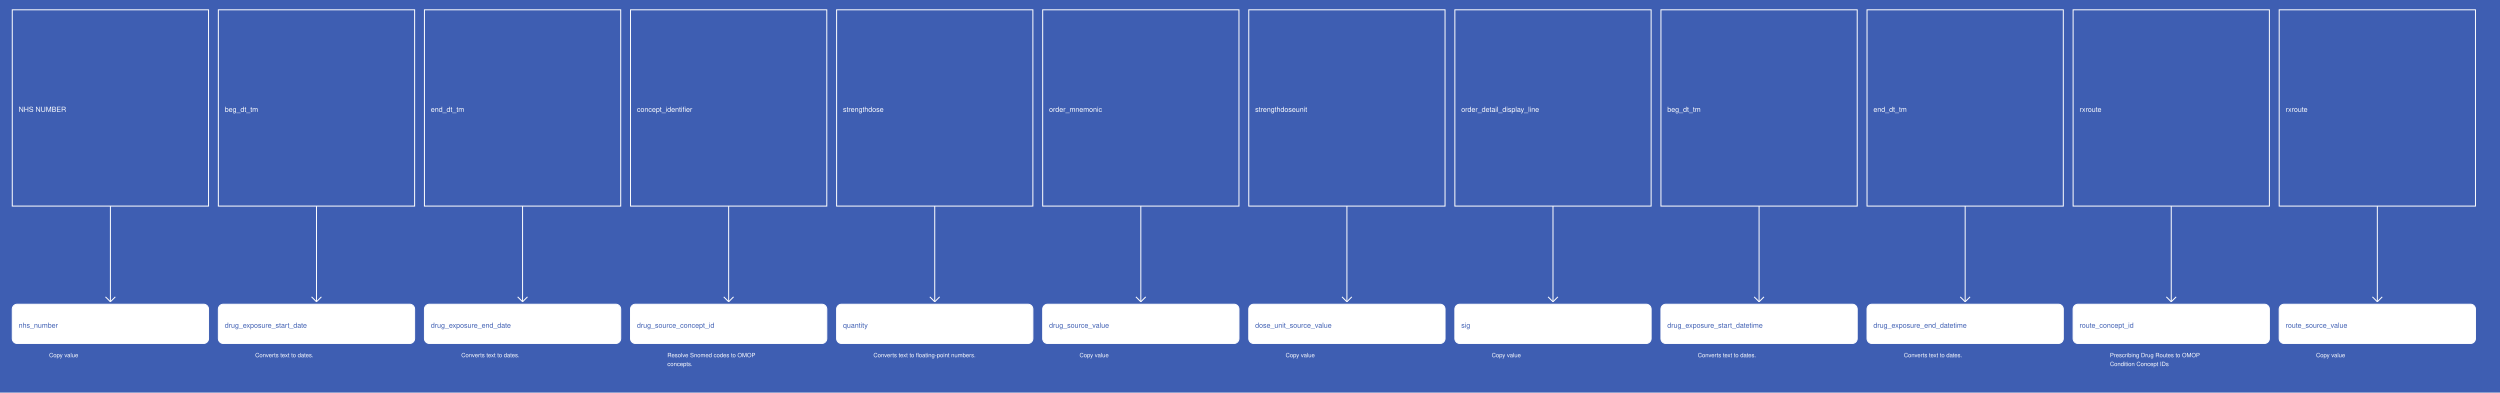
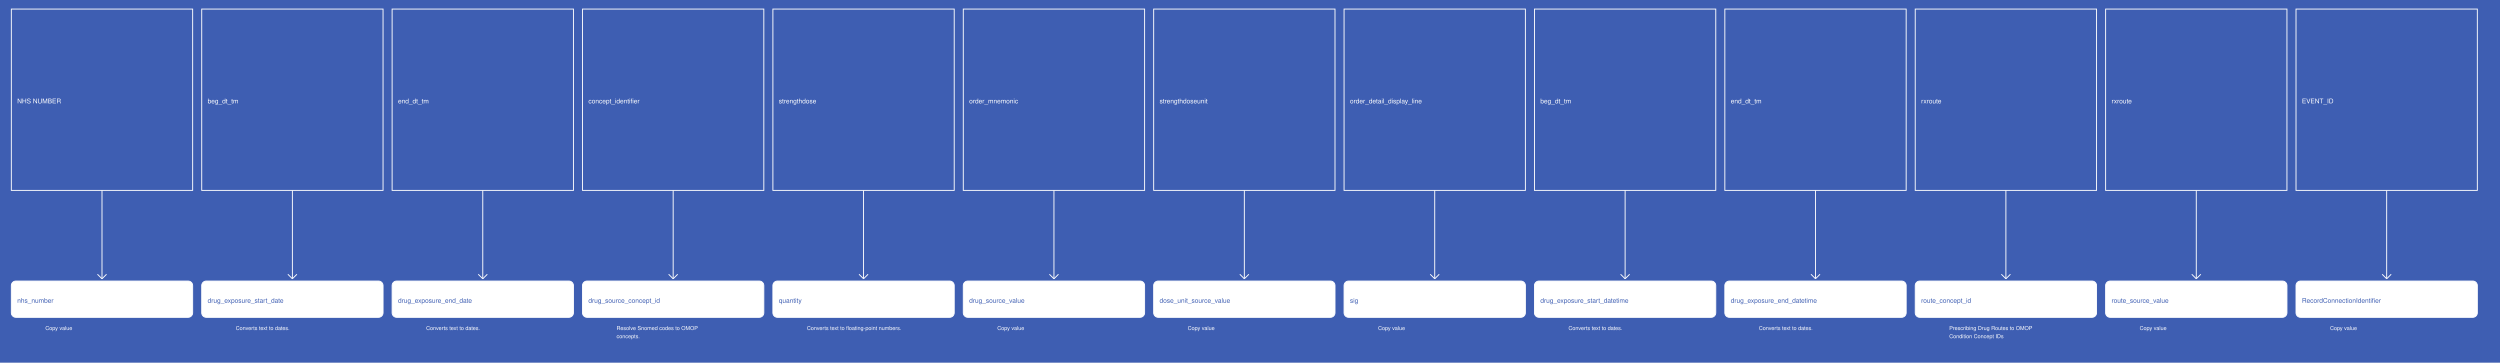
- <svg xmlns="http://www.w3.org/2000/svg" width="5095" height="800">
+ <svg xmlns="http://www.w3.org/2000/svg" width="5515" height="800">
  <rect width="100%" height="100%" fill="#3E5EB2" />
  <g>
    <rect x="25" y="20" width="400" height="400" fill="#3E5EB2" stroke="white" stroke-width="2" />
    <text x="38" y="228" fill="white" font-family="Helvetica" font-size="1.2em" text-anchor="start">NHS NUMBER</text>
  </g>
  <g>
    <line x1="225" y1="420" x2="225" y2="615" stroke="white" stroke-width="2" />
    <line x1="215" y1="605" x2="225" y2="615" stroke="white" stroke-width="2" />
    <line x1="235" y1="605" x2="225" y2="615" stroke="white" stroke-width="2" />
    <text x="100" y="728" fill="white" font-size="1em" font-family="Helvetica">Copy value</text>
  </g>
  <g>
    <rect x="25" y="620" width="400" height="80" fill="white" stroke="white" stroke-width="2" rx="10" />
    <text x="38" y="668" fill="#3E5EB2" font-family="Helvetica" font-size="1.2em" text-anchor="start">nhs_number</text>
  </g>
  <g>
    <rect x="445" y="20" width="400" height="400" fill="#3E5EB2" stroke="white" stroke-width="2" />
    <text x="458" y="228" fill="white" font-family="Helvetica" font-size="1.2em" text-anchor="start">beg_dt_tm</text>
  </g>
  <g>
    <line x1="645" y1="420" x2="645" y2="615" stroke="white" stroke-width="2" />
    <line x1="635" y1="605" x2="645" y2="615" stroke="white" stroke-width="2" />
    <line x1="655" y1="605" x2="645" y2="615" stroke="white" stroke-width="2" />
    <text x="520" y="728" fill="white" font-size="1em" font-family="Helvetica">Converts text to dates.</text>
  </g>
  <g>
    <rect x="445" y="620" width="400" height="80" fill="white" stroke="white" stroke-width="2" rx="10" />
    <text x="458" y="668" fill="#3E5EB2" font-family="Helvetica" font-size="1.2em" text-anchor="start">drug_exposure_start_date</text>
  </g>
  <g>
    <rect x="865" y="20" width="400" height="400" fill="#3E5EB2" stroke="white" stroke-width="2" />
    <text x="878" y="228" fill="white" font-family="Helvetica" font-size="1.2em" text-anchor="start">end_dt_tm</text>
  </g>
  <g>
    <line x1="1065" y1="420" x2="1065" y2="615" stroke="white" stroke-width="2" />
    <line x1="1055" y1="605" x2="1065" y2="615" stroke="white" stroke-width="2" />
    <line x1="1075" y1="605" x2="1065" y2="615" stroke="white" stroke-width="2" />
    <text x="940" y="728" fill="white" font-size="1em" font-family="Helvetica">Converts text to dates.</text>
  </g>
  <g>
    <rect x="865" y="620" width="400" height="80" fill="white" stroke="white" stroke-width="2" rx="10" />
    <text x="878" y="668" fill="#3E5EB2" font-family="Helvetica" font-size="1.2em" text-anchor="start">drug_exposure_end_date</text>
  </g>
  <g>
    <rect x="1285" y="20" width="400" height="400" fill="#3E5EB2" stroke="white" stroke-width="2" />
    <text x="1298" y="228" fill="white" font-family="Helvetica" font-size="1.2em" text-anchor="start">concept_identifier</text>
  </g>
  <g>
    <line x1="1485" y1="420" x2="1485" y2="615" stroke="white" stroke-width="2" />
    <line x1="1475" y1="605" x2="1485" y2="615" stroke="white" stroke-width="2" />
    <line x1="1495" y1="605" x2="1485" y2="615" stroke="white" stroke-width="2" />
    <text x="1360" y="728" fill="white" font-size="1em" font-family="Helvetica">Resolve Snomed codes to OMOP</text>
    <text x="1360" y="746" fill="white" font-size="1em" font-family="Helvetica">concepts.</text>
  </g>
  <g>
    <rect x="1285" y="620" width="400" height="80" fill="white" stroke="white" stroke-width="2" rx="10" />
    <text x="1298" y="668" fill="#3E5EB2" font-family="Helvetica" font-size="1.2em" text-anchor="start">drug_source_concept_id</text>
  </g>
  <g>
    <rect x="1705" y="20" width="400" height="400" fill="#3E5EB2" stroke="white" stroke-width="2" />
    <text x="1718" y="228" fill="white" font-family="Helvetica" font-size="1.2em" text-anchor="start">strengthdose</text>
  </g>
  <g>
    <line x1="1905" y1="420" x2="1905" y2="615" stroke="white" stroke-width="2" />
    <line x1="1895" y1="605" x2="1905" y2="615" stroke="white" stroke-width="2" />
    <line x1="1915" y1="605" x2="1905" y2="615" stroke="white" stroke-width="2" />
    <text x="1780" y="728" fill="white" font-size="1em" font-family="Helvetica">Converts text to floating-point numbers.</text>
  </g>
  <g>
    <rect x="1705" y="620" width="400" height="80" fill="white" stroke="white" stroke-width="2" rx="10" />
    <text x="1718" y="668" fill="#3E5EB2" font-family="Helvetica" font-size="1.2em" text-anchor="start">quantity</text>
  </g>
  <g>
    <rect x="2125" y="20" width="400" height="400" fill="#3E5EB2" stroke="white" stroke-width="2" />
    <text x="2138" y="228" fill="white" font-family="Helvetica" font-size="1.2em" text-anchor="start">order_mnemonic</text>
  </g>
  <g>
    <line x1="2325" y1="420" x2="2325" y2="615" stroke="white" stroke-width="2" />
    <line x1="2315" y1="605" x2="2325" y2="615" stroke="white" stroke-width="2" />
    <line x1="2335" y1="605" x2="2325" y2="615" stroke="white" stroke-width="2" />
    <text x="2200" y="728" fill="white" font-size="1em" font-family="Helvetica">Copy value</text>
  </g>
  <g>
    <rect x="2125" y="620" width="400" height="80" fill="white" stroke="white" stroke-width="2" rx="10" />
    <text x="2138" y="668" fill="#3E5EB2" font-family="Helvetica" font-size="1.2em" text-anchor="start">drug_source_value</text>
  </g>
  <g>
    <rect x="2545" y="20" width="400" height="400" fill="#3E5EB2" stroke="white" stroke-width="2" />
    <text x="2558" y="228" fill="white" font-family="Helvetica" font-size="1.2em" text-anchor="start">strengthdoseunit</text>
  </g>
  <g>
    <line x1="2745" y1="420" x2="2745" y2="615" stroke="white" stroke-width="2" />
    <line x1="2735" y1="605" x2="2745" y2="615" stroke="white" stroke-width="2" />
    <line x1="2755" y1="605" x2="2745" y2="615" stroke="white" stroke-width="2" />
    <text x="2620" y="728" fill="white" font-size="1em" font-family="Helvetica">Copy value</text>
  </g>
  <g>
    <rect x="2545" y="620" width="400" height="80" fill="white" stroke="white" stroke-width="2" rx="10" />
    <text x="2558" y="668" fill="#3E5EB2" font-family="Helvetica" font-size="1.2em" text-anchor="start">dose_unit_source_value</text>
  </g>
  <g>
    <rect x="2965" y="20" width="400" height="400" fill="#3E5EB2" stroke="white" stroke-width="2" />
    <text x="2978" y="228" fill="white" font-family="Helvetica" font-size="1.2em" text-anchor="start">order_detail_display_line</text>
  </g>
  <g>
    <line x1="3165" y1="420" x2="3165" y2="615" stroke="white" stroke-width="2" />
    <line x1="3155" y1="605" x2="3165" y2="615" stroke="white" stroke-width="2" />
    <line x1="3175" y1="605" x2="3165" y2="615" stroke="white" stroke-width="2" />
    <text x="3040" y="728" fill="white" font-size="1em" font-family="Helvetica">Copy value</text>
  </g>
  <g>
    <rect x="2965" y="620" width="400" height="80" fill="white" stroke="white" stroke-width="2" rx="10" />
    <text x="2978" y="668" fill="#3E5EB2" font-family="Helvetica" font-size="1.2em" text-anchor="start">sig</text>
  </g>
  <g>
    <rect x="3385" y="20" width="400" height="400" fill="#3E5EB2" stroke="white" stroke-width="2" />
    <text x="3398" y="228" fill="white" font-family="Helvetica" font-size="1.2em" text-anchor="start">beg_dt_tm</text>
  </g>
  <g>
    <line x1="3585" y1="420" x2="3585" y2="615" stroke="white" stroke-width="2" />
    <line x1="3575" y1="605" x2="3585" y2="615" stroke="white" stroke-width="2" />
    <line x1="3595" y1="605" x2="3585" y2="615" stroke="white" stroke-width="2" />
    <text x="3460" y="728" fill="white" font-size="1em" font-family="Helvetica">Converts text to dates.</text>
  </g>
  <g>
    <rect x="3385" y="620" width="400" height="80" fill="white" stroke="white" stroke-width="2" rx="10" />
    <text x="3398" y="668" fill="#3E5EB2" font-family="Helvetica" font-size="1.2em" text-anchor="start">drug_exposure_start_datetime</text>
  </g>
  <g>
    <rect x="3805" y="20" width="400" height="400" fill="#3E5EB2" stroke="white" stroke-width="2" />
    <text x="3818" y="228" fill="white" font-family="Helvetica" font-size="1.2em" text-anchor="start">end_dt_tm</text>
  </g>
  <g>
    <line x1="4005" y1="420" x2="4005" y2="615" stroke="white" stroke-width="2" />
    <line x1="3995" y1="605" x2="4005" y2="615" stroke="white" stroke-width="2" />
    <line x1="4015" y1="605" x2="4005" y2="615" stroke="white" stroke-width="2" />
    <text x="3880" y="728" fill="white" font-size="1em" font-family="Helvetica">Converts text to dates.</text>
  </g>
  <g>
    <rect x="3805" y="620" width="400" height="80" fill="white" stroke="white" stroke-width="2" rx="10" />
    <text x="3818" y="668" fill="#3E5EB2" font-family="Helvetica" font-size="1.2em" text-anchor="start">drug_exposure_end_datetime</text>
  </g>
  <g>
    <rect x="4225" y="20" width="400" height="400" fill="#3E5EB2" stroke="white" stroke-width="2" />
    <text x="4238" y="228" fill="white" font-family="Helvetica" font-size="1.2em" text-anchor="start">rxroute</text>
  </g>
  <g>
    <line x1="4425" y1="420" x2="4425" y2="615" stroke="white" stroke-width="2" />
    <line x1="4415" y1="605" x2="4425" y2="615" stroke="white" stroke-width="2" />
    <line x1="4435" y1="605" x2="4425" y2="615" stroke="white" stroke-width="2" />
    <text x="4300" y="728" fill="white" font-size="1em" font-family="Helvetica">Prescribing Drug Routes to OMOP</text>
    <text x="4300" y="746" fill="white" font-size="1em" font-family="Helvetica">Condition Concept IDs</text>
  </g>
  <g>
    <rect x="4225" y="620" width="400" height="80" fill="white" stroke="white" stroke-width="2" rx="10" />
    <text x="4238" y="668" fill="#3E5EB2" font-family="Helvetica" font-size="1.2em" text-anchor="start">route_concept_id</text>
  </g>
  <g>
    <rect x="4645" y="20" width="400" height="400" fill="#3E5EB2" stroke="white" stroke-width="2" />
    <text x="4658" y="228" fill="white" font-family="Helvetica" font-size="1.2em" text-anchor="start">rxroute</text>
  </g>
  <g>
    <line x1="4845" y1="420" x2="4845" y2="615" stroke="white" stroke-width="2" />
    <line x1="4835" y1="605" x2="4845" y2="615" stroke="white" stroke-width="2" />
    <line x1="4855" y1="605" x2="4845" y2="615" stroke="white" stroke-width="2" />
    <text x="4720" y="728" fill="white" font-size="1em" font-family="Helvetica">Copy value</text>
  </g>
  <g>
    <rect x="4645" y="620" width="400" height="80" fill="white" stroke="white" stroke-width="2" rx="10" />
    <text x="4658" y="668" fill="#3E5EB2" font-family="Helvetica" font-size="1.2em" text-anchor="start">route_source_value</text>
  </g>
+   <g>
+     <rect x="5065" y="20" width="400" height="400" fill="#3E5EB2" stroke="white" stroke-width="2" />
+     <text x="5078" y="228" fill="white" font-family="Helvetica" font-size="1.2em" text-anchor="start">EVENT_ID</text>
+   </g>
+   <g>
+     <line x1="5265" y1="420" x2="5265" y2="615" stroke="white" stroke-width="2" />
+     <line x1="5255" y1="605" x2="5265" y2="615" stroke="white" stroke-width="2" />
+     <line x1="5275" y1="605" x2="5265" y2="615" stroke="white" stroke-width="2" />
+     <text x="5140" y="728" fill="white" font-size="1em" font-family="Helvetica">Copy value</text>
+   </g>
+   <g>
+     <rect x="5065" y="620" width="400" height="80" fill="white" stroke="white" stroke-width="2" rx="10" />
+     <text x="5078" y="668" fill="#3E5EB2" font-family="Helvetica" font-size="1.2em" text-anchor="start">RecordConnectionIdentifier</text>
+   </g>
</svg>
